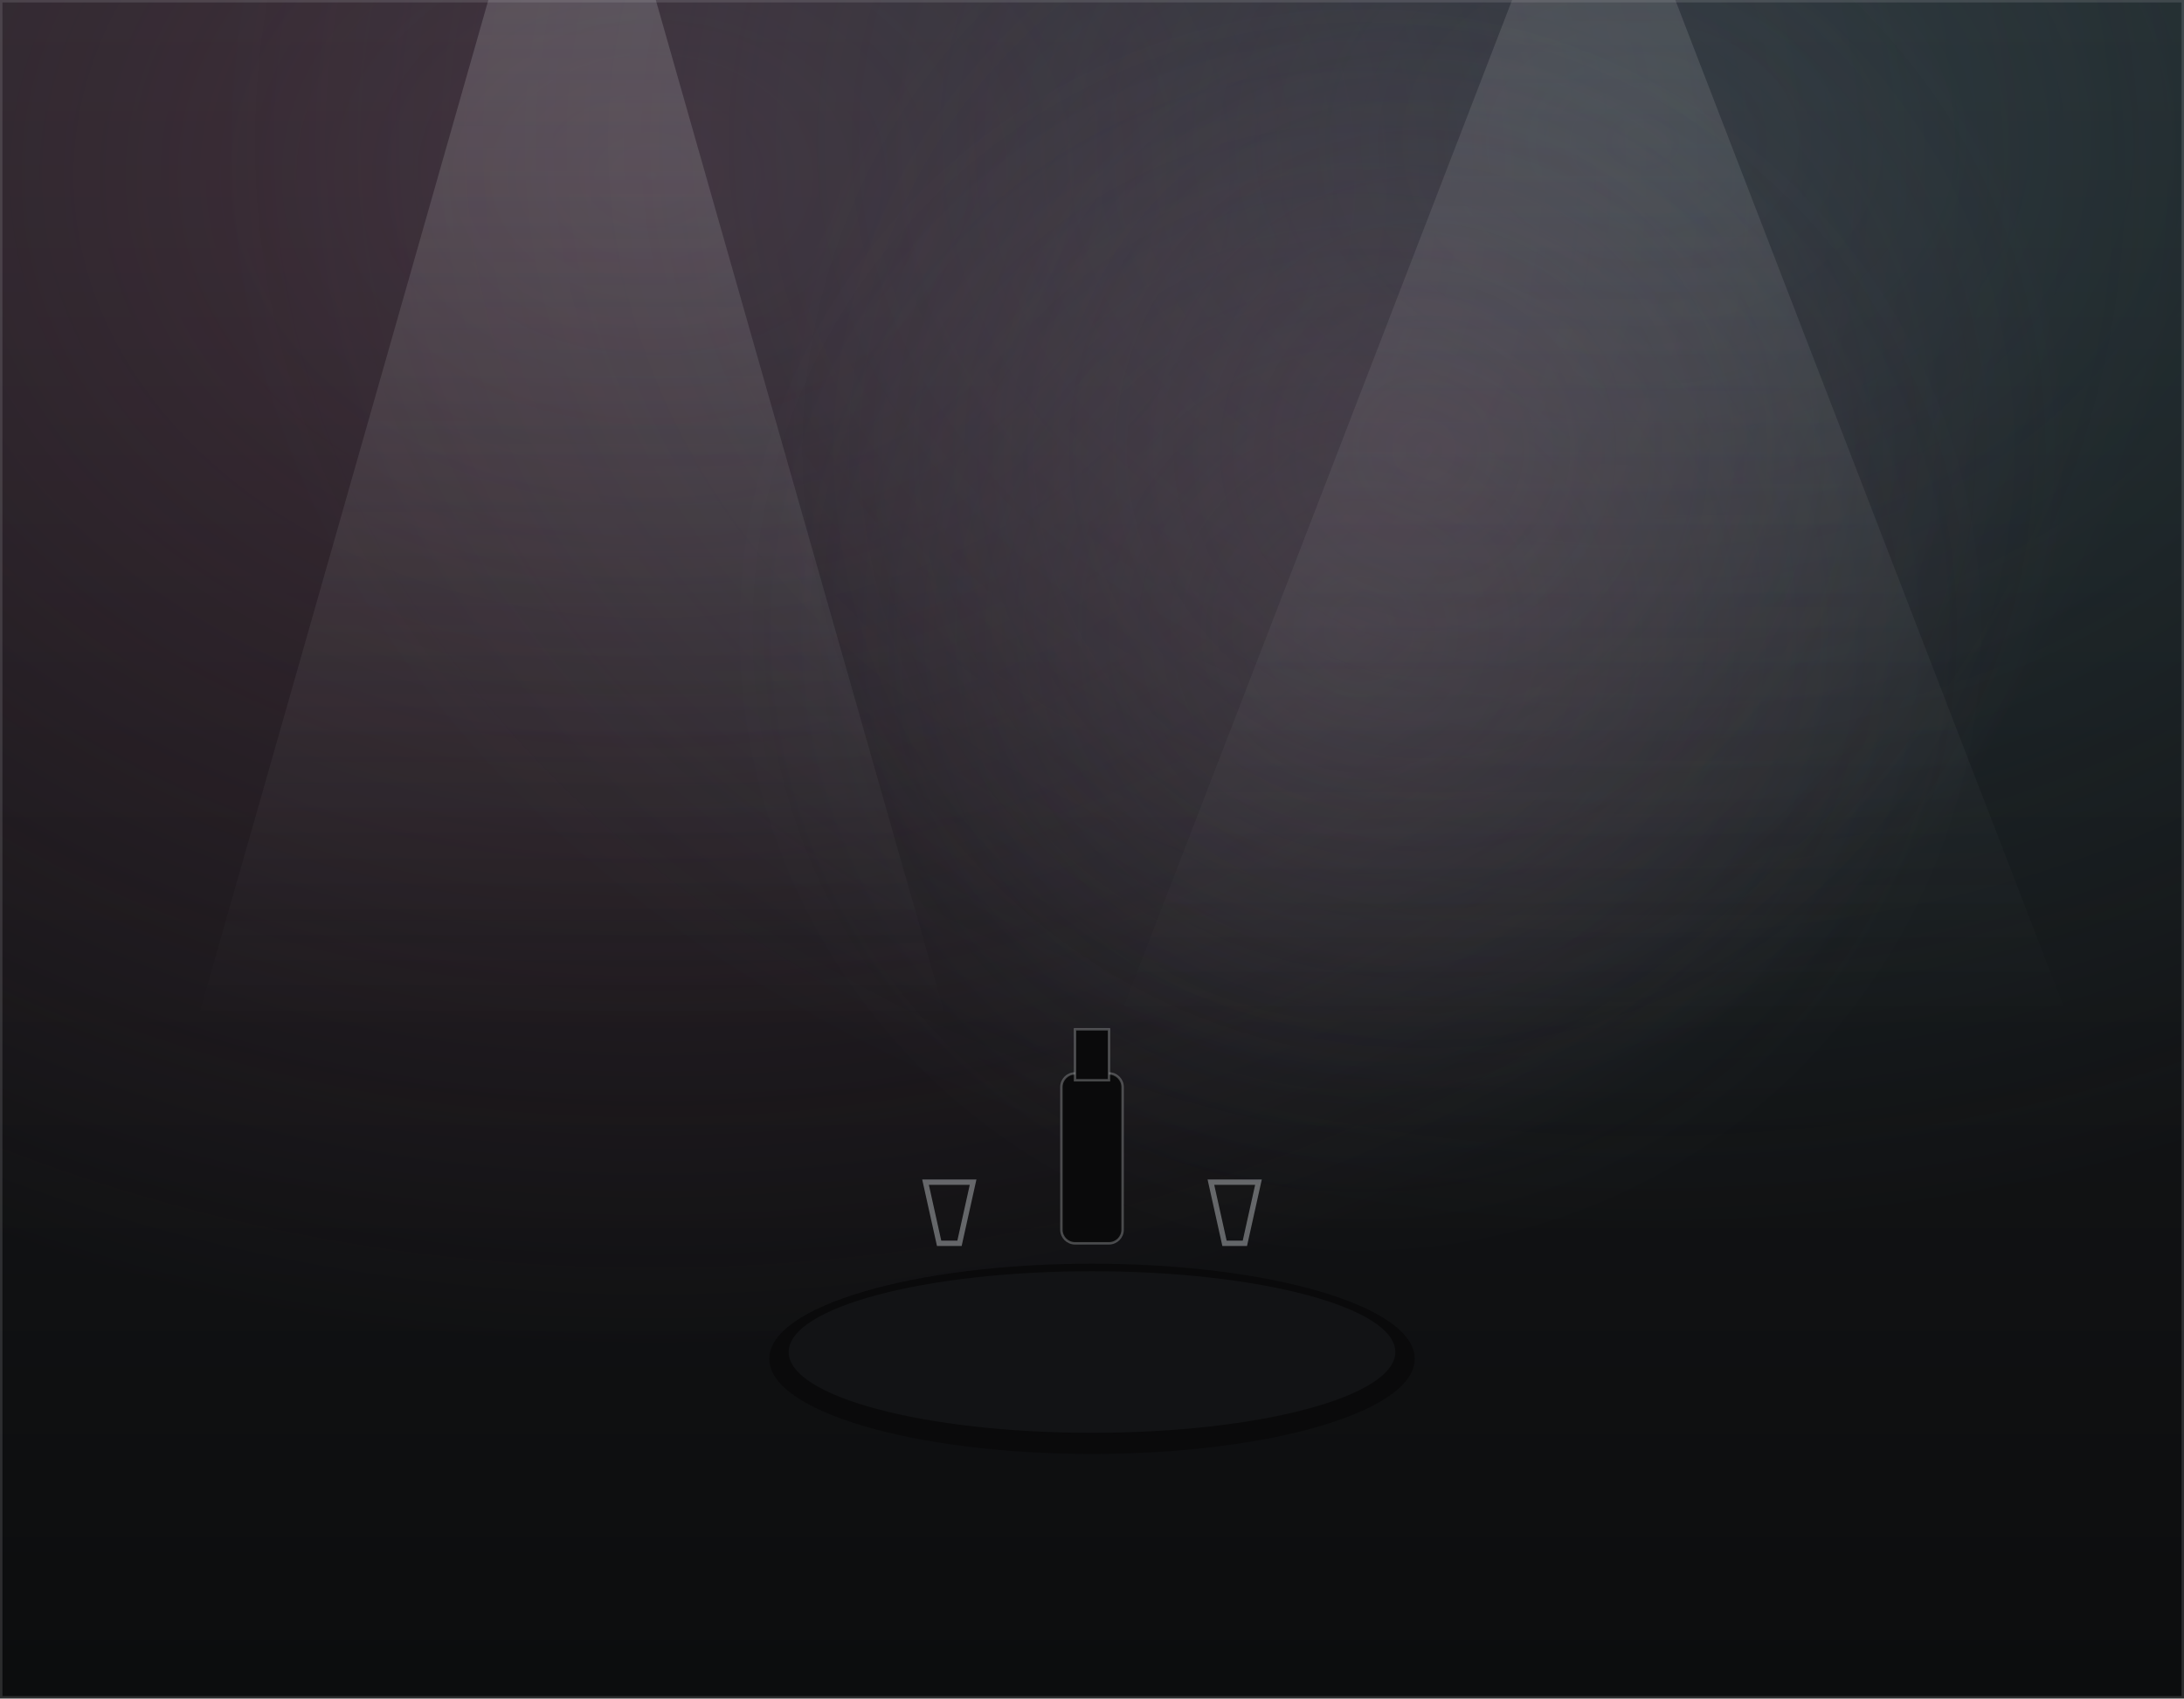
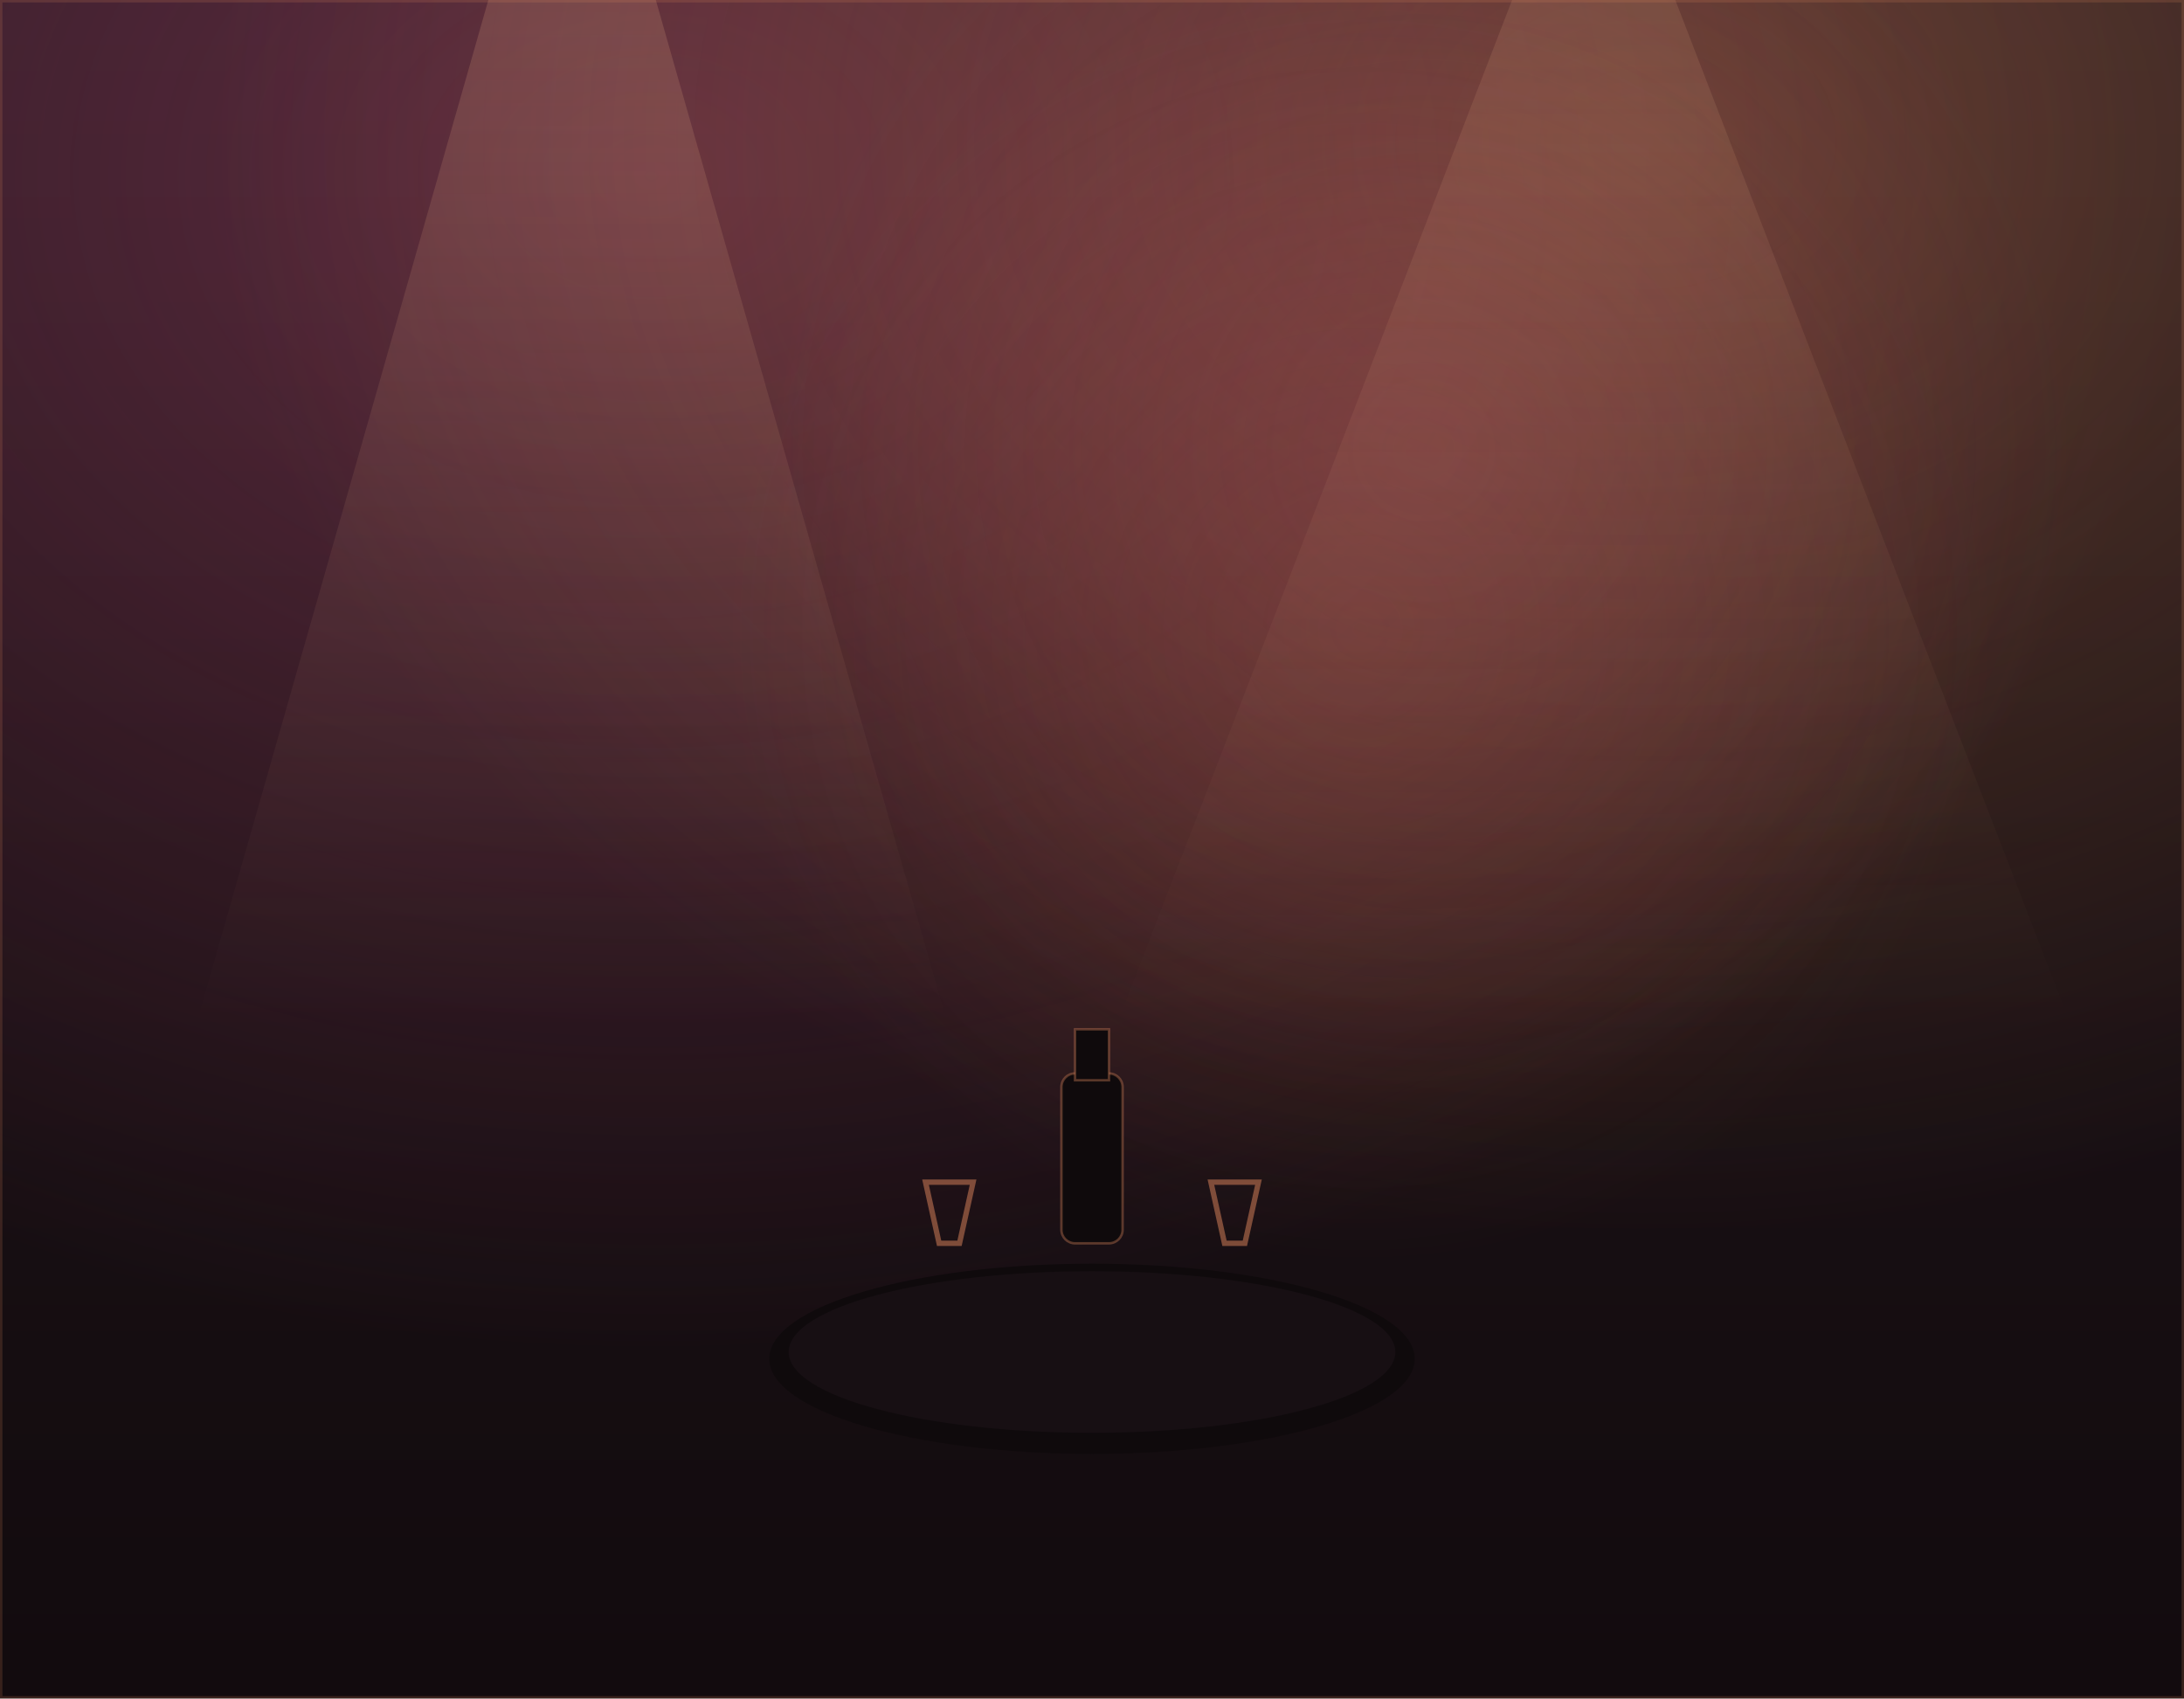
<svg xmlns="http://www.w3.org/2000/svg" viewBox="0 0 900 700" width="900" height="700">
  <defs>
    <filter id="soft">
      <feGaussianBlur stdDeviation="1.1" />
    </filter>
    <filter id="softer">
      <feGaussianBlur stdDeviation="2.4" />
    </filter>
    <radialGradient id="glowM" cx="30%" cy="10%" r="70%">
-       <stop offset="0%" stop-color="#7A4A63" stop-opacity="0.4" />
-       <stop offset="100%" stop-color="#7A4A63" stop-opacity="0" />
+       <stop offset="0%" stop-color="#B54A6E" stop-opacity="0.4" />
+       <stop offset="100%" stop-color="#B54A6E" stop-opacity="0" />
    </radialGradient>
    <radialGradient id="glowC" cx="75%" cy="8%" r="65%">
-       <stop offset="0%" stop-color="#3E6B72" stop-opacity="0.32" />
-       <stop offset="100%" stop-color="#3E6B72" stop-opacity="0" />
+       <stop offset="0%" stop-color="#D98B4A" stop-opacity="0.32" />
+       <stop offset="100%" stop-color="#D98B4A" stop-opacity="0" />
    </radialGradient>
    <linearGradient id="bg" x1="0%" y1="0%" x2="0%" y2="100%">
-       <stop offset="0%" stop-color="#1F2124" />
-       <stop offset="45%" stop-color="#151618" />
-       <stop offset="100%" stop-color="#0C0D0E" />
+       <stop offset="0%" stop-color="#241720" />
+       <stop offset="45%" stop-color="#1B1116" />
+       <stop offset="100%" stop-color="#120B0E" />
    </linearGradient>
  </defs>
  <rect width="900" height="700" fill="url(#bg)" />
  <rect width="900" height="700" fill="url(#glowM)" />
  <rect width="900" height="700" fill="url(#glowC)" />
  <defs>
    <radialGradient id="haze0560" cx="50%" cy="50%" r="50%">
-       <stop offset="0%" stop-color="#5C5E62" stop-opacity="0.22" />
-       <stop offset="100%" stop-color="#5C5E62" stop-opacity="0" />
+       <stop offset="0%" stop-color="#A85C38" stop-opacity="0.22" />
+       <stop offset="100%" stop-color="#A85C38" stop-opacity="0" />
    </radialGradient>
  </defs>
  <circle cx="560.6" cy="259.6" r="262.2" fill="url(#haze0560)" />
  <defs>
    <radialGradient id="haze1586" cx="50%" cy="50%" r="50%">
-       <stop offset="0%" stop-color="#7A4A63" stop-opacity="0.22" />
-       <stop offset="100%" stop-color="#7A4A63" stop-opacity="0" />
+       <stop offset="0%" stop-color="#B54A6E" stop-opacity="0.22" />
+       <stop offset="100%" stop-color="#B54A6E" stop-opacity="0" />
    </radialGradient>
  </defs>
  <circle cx="586.8" cy="185.5" r="267.9" fill="url(#haze1586)" />
  <defs>
    <linearGradient id="beam0235" x1="0" y1="0" x2="0" y2="1">
-       <stop offset="0%" stop-color="#E4E5E7" stop-opacity="0.19" />
-       <stop offset="100%" stop-color="#E4E5E7" stop-opacity="0" />
+       <stop offset="0%" stop-color="#F3B98C" stop-opacity="0.19" />
+       <stop offset="100%" stop-color="#F3B98C" stop-opacity="0" />
    </linearGradient>
  </defs>
  <polygon points="209.8,-30 261.7,-30 389.9,420.0 81.5,420.0" fill="url(#beam0235)" />
  <defs>
    <linearGradient id="beam1656" x1="0" y1="0" x2="0" y2="1">
-       <stop offset="0%" stop-color="#E4E5E7" stop-opacity="0.14" />
-       <stop offset="100%" stop-color="#E4E5E7" stop-opacity="0" />
+       <stop offset="0%" stop-color="#F3B98C" stop-opacity="0.14" />
+       <stop offset="100%" stop-color="#F3B98C" stop-opacity="0" />
    </linearGradient>
  </defs>
  <polygon points="634.7,-30 678.8,-30 852.4,420.0 461.1,420.0" fill="url(#beam1656)" />
-   <ellipse cx="450.0" cy="560.0" rx="133.0" ry="39.2" fill="#0A0A0B" />
-   <ellipse cx="450.0" cy="557.2" rx="125.0" ry="33.3" fill="#1F2124" fill-opacity="0.4" />
-   <rect x="437.4" y="442.4" width="25.2" height="70.0" rx="5.6" fill="#0A0A0B" stroke="#B7BABE" stroke-opacity="0.35" />
-   <rect x="443.0" y="424.2" width="14.0" height="21.0" fill="#0A0A0B" stroke="#B7BABE" stroke-opacity="0.35" />
-   <path d="M381.4,487.2 L401.0,487.2 L395.4,512.4 L387.0,512.4 Z" fill="none" stroke="#B7BABE" stroke-opacity="0.5" stroke-width="2.2" />
-   <path d="M499.0,487.2 L518.6,487.2 L513.0,512.4 L504.6,512.4 Z" fill="none" stroke="#B7BABE" stroke-opacity="0.5" stroke-width="2.2" />
-   <rect x="0.5" y="0.5" width="899" height="699" fill="none" stroke="#B7BABE" stroke-opacity="0.18" />
+   <ellipse cx="450.0" cy="560.0" rx="133.0" ry="39.2" fill="#0F0A0C" />
+   <ellipse cx="450.0" cy="557.2" rx="125.0" ry="33.3" fill="#241720" fill-opacity="0.4" />
+   <rect x="437.4" y="442.4" width="25.2" height="70.0" rx="5.6" fill="#0F0A0C" stroke="#E2895E" stroke-opacity="0.35" />
+   <rect x="443.0" y="424.2" width="14.0" height="21.0" fill="#0F0A0C" stroke="#E2895E" stroke-opacity="0.35" />
+   <path d="M381.4,487.2 L401.0,487.2 L395.4,512.4 L387.0,512.4 Z" fill="none" stroke="#E2895E" stroke-opacity="0.5" stroke-width="2.2" />
+   <path d="M499.0,487.2 L518.6,487.2 L513.0,512.4 L504.6,512.4 Z" fill="none" stroke="#E2895E" stroke-opacity="0.5" stroke-width="2.2" />
+   <rect x="0.5" y="0.5" width="899" height="699" fill="none" stroke="#E2895E" stroke-opacity="0.18" />
</svg>
